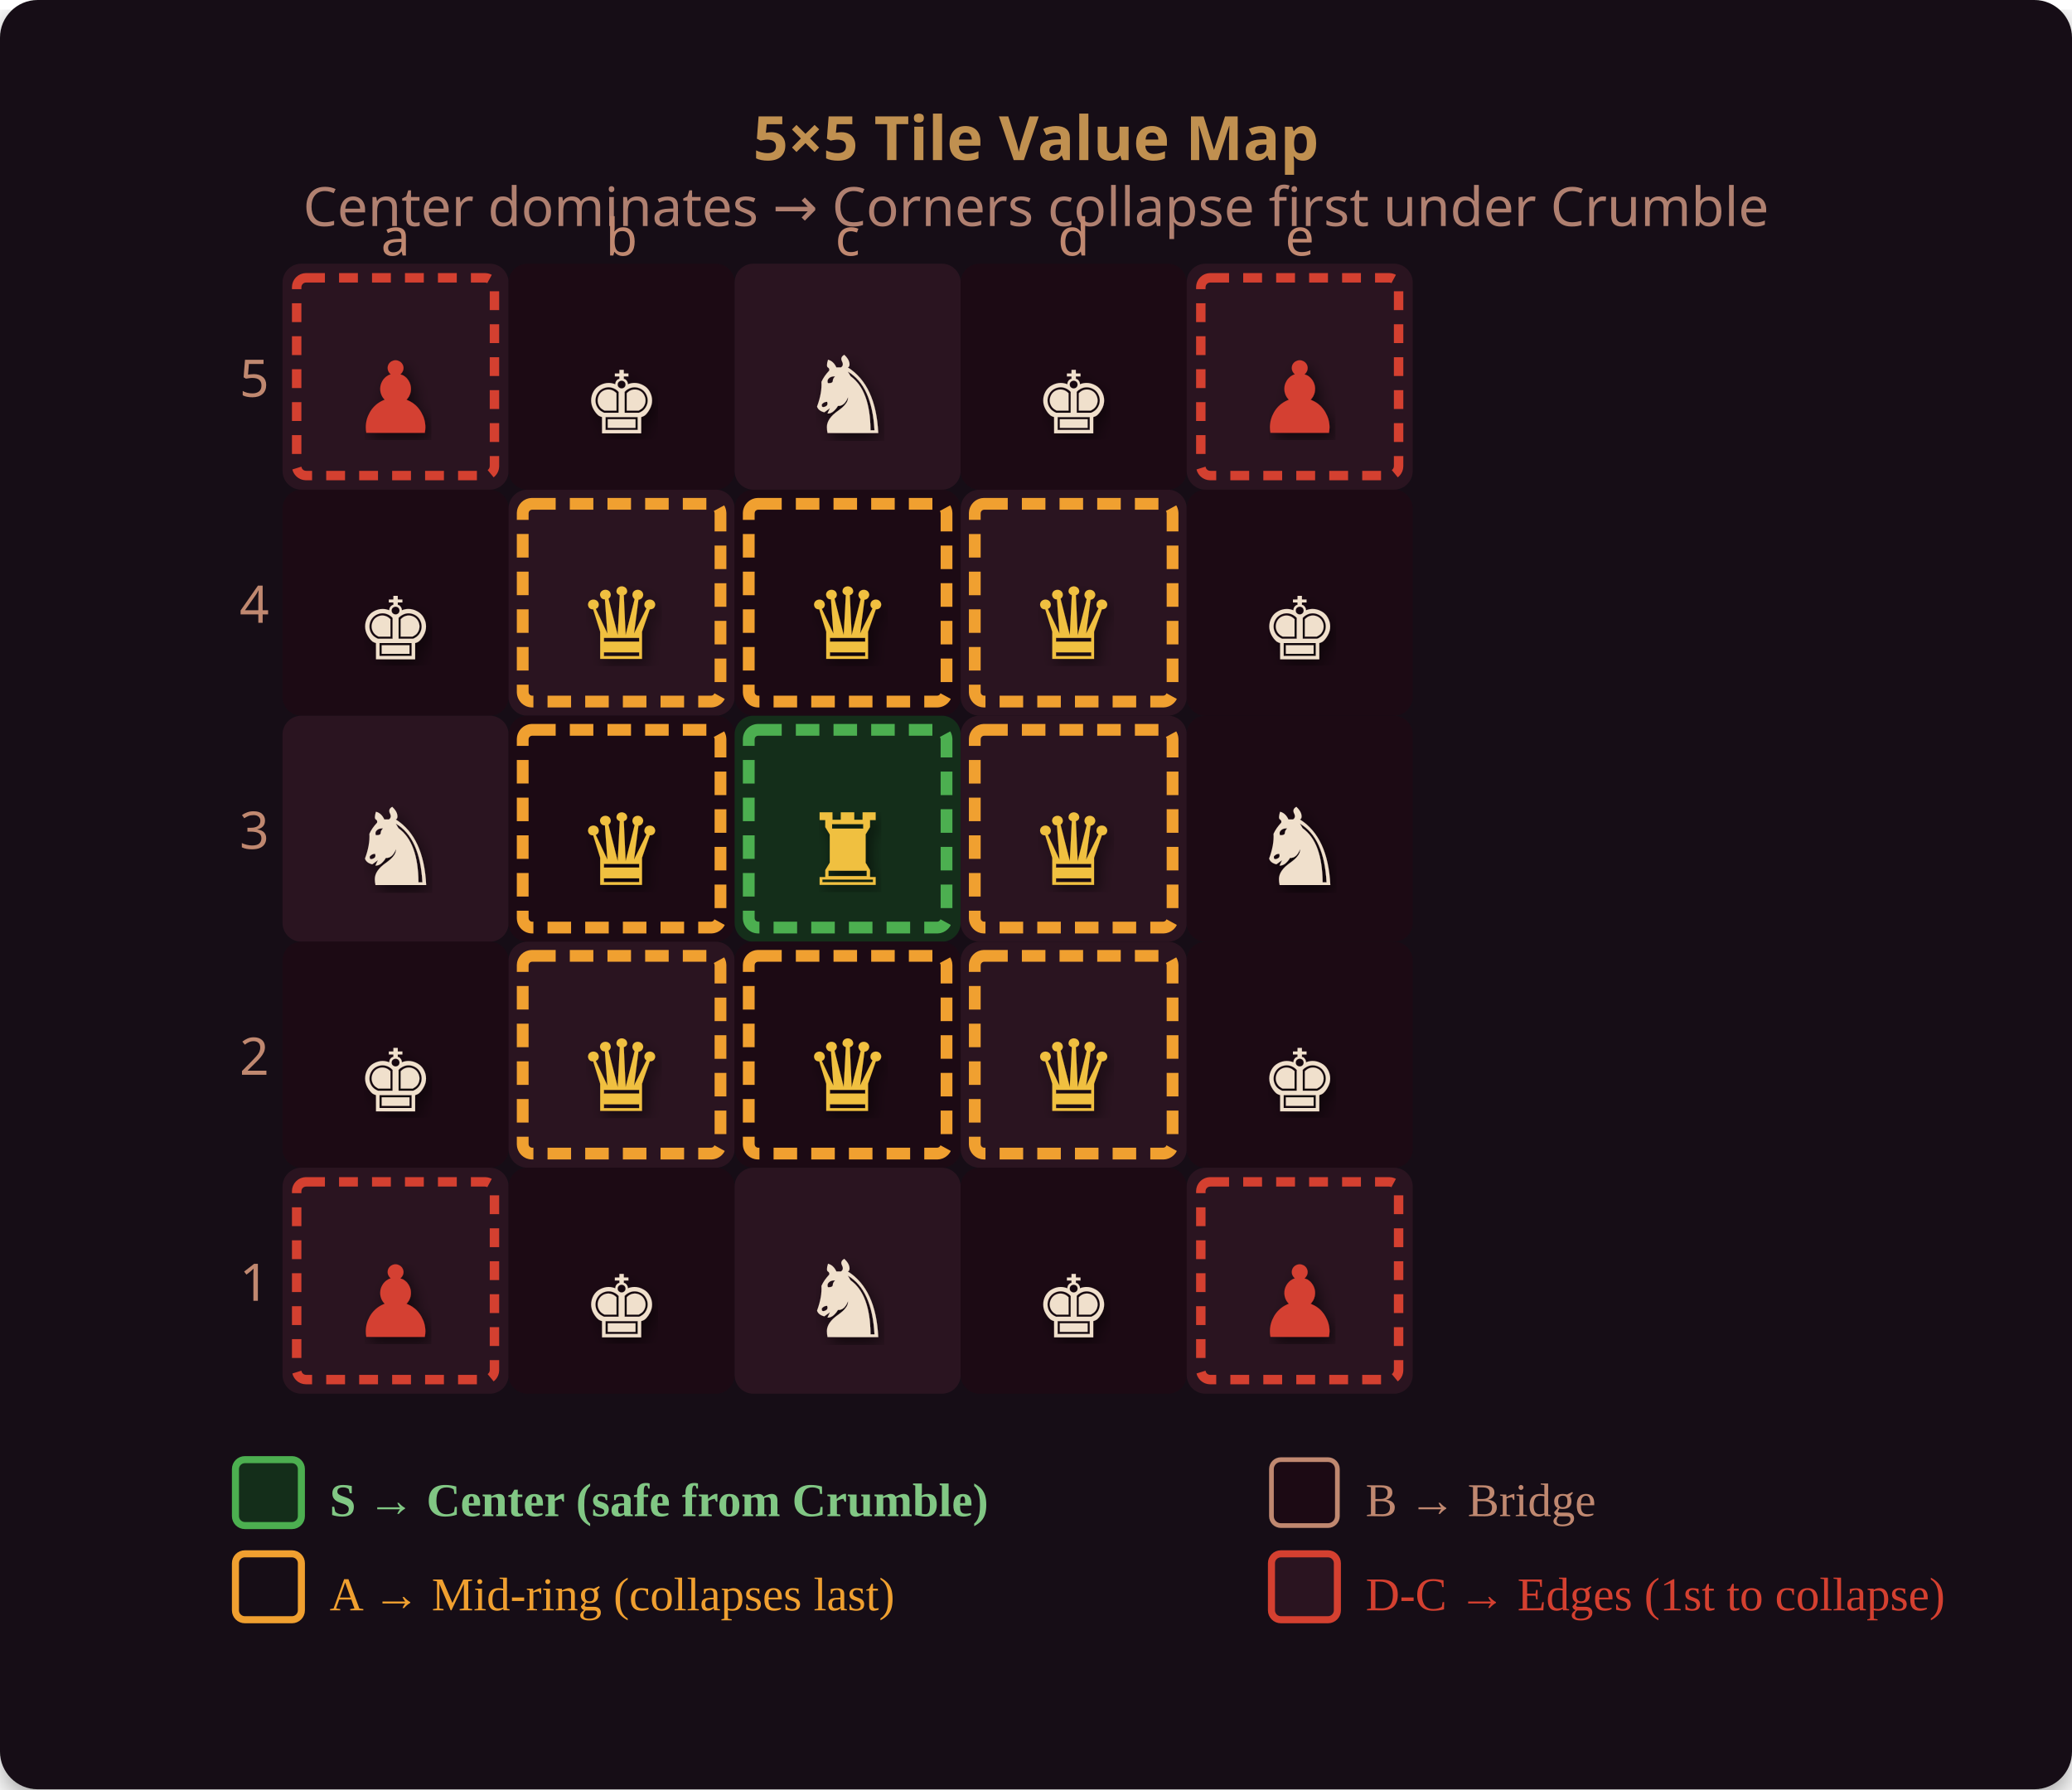
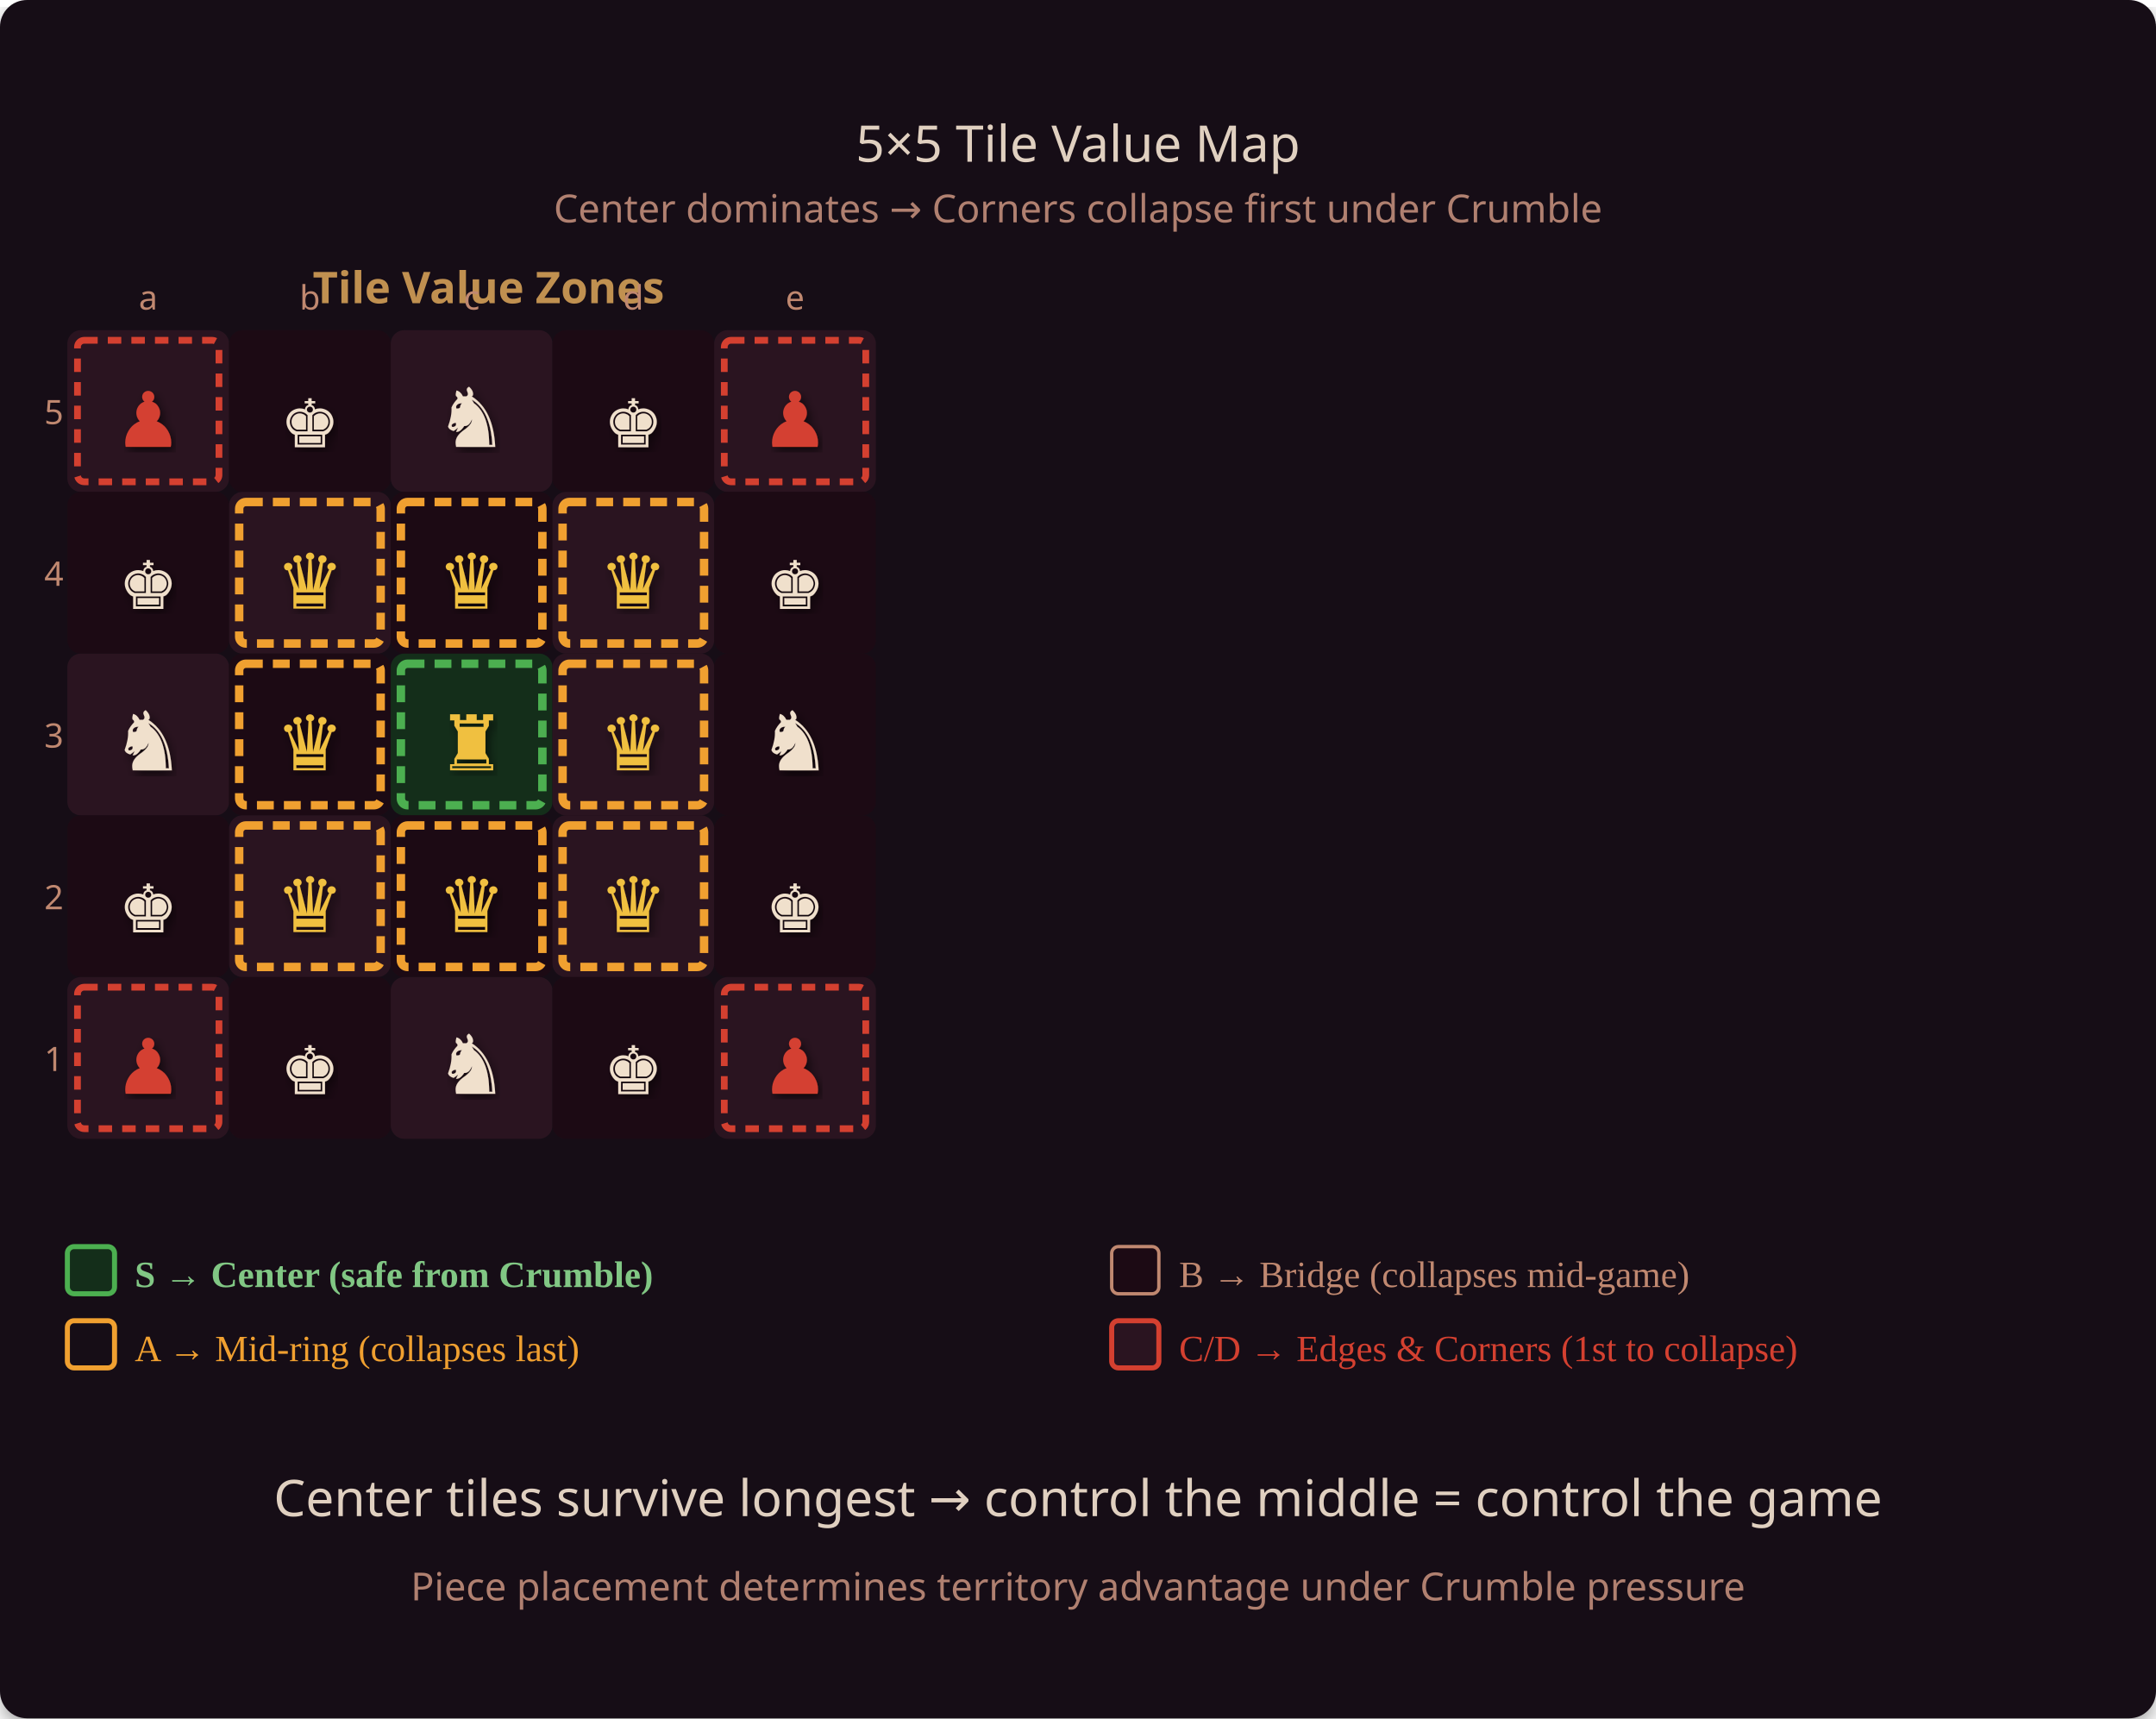
- <svg xmlns="http://www.w3.org/2000/svg" viewBox="0 0 440 380" width="100%" height="auto" style="max-width:440px;display:block;margin:0 auto">
+ <svg xmlns="http://www.w3.org/2000/svg" viewBox="0 0 640 510" width="100%" height="auto" style="max-width:640px;display:block;margin:0 auto">
  <defs>
    <filter id="g">
      <feDropShadow dx="0" dy="2" stdDeviation="4" flood-color="#000" flood-opacity="0.5" />
    </filter>
    <filter id="s">
      <feDropShadow dx="1" dy="1.5" stdDeviation="1.5" flood-color="#000" flood-opacity="0.6" />
    </filter>
    <style>
    .bg{fill:#120812}.cl{fill:#2A1420}.cd{fill:#1C0A14}.hl{fill:#142E1A}
    .sl{font:10px 'Segoe UI',monospace;fill:#C08870;text-anchor:middle;dominant-baseline:central}
-     .pw{font:26px 'Segoe UI',monospace;text-anchor:middle;dominant-baseline:central;filter:url(#s);fill:#F0E0CC}
-     .pb{font:26px 'Segoe UI',monospace;text-anchor:middle;dominant-baseline:central;filter:url(#s);fill:#D44030}
-     .ps{font:26px 'Segoe UI',monospace;text-anchor:middle;dominant-baseline:central;filter:url(#s);fill:#F0C040}
+     .pw{font:28px 'Segoe UI',monospace;text-anchor:middle;dominant-baseline:central;filter:url(#s);fill:#F0E0CC}
+     .pb{font:28px 'Segoe UI',monospace;text-anchor:middle;dominant-baseline:central;filter:url(#s);fill:#D44030}
+     .ps{font:28px 'Segoe UI',monospace;text-anchor:middle;dominant-baseline:central;filter:url(#s);fill:#F0C040}
    .l{font:15px Tahoma,sans-serif;fill:#E0D0C0}
    .ls{font:11.5px Tahoma,sans-serif;fill:#B08070}
    .tl{font:13px Tahoma,sans-serif;fill:#C09050;font-weight:700}
    .ho{fill:none;stroke:#F0A030;stroke-width:2.5;stroke-dasharray:5,3}
    .do{fill:none;stroke:#D44030;stroke-width:2;stroke-dasharray:4,3}
    .so{fill:none;stroke:#4CAF50;stroke-width:2.5;stroke-dasharray:5,3}
-     .lg{font:11px Tahoma,sans-serif;fill:#C08870;text-anchor:middle;dominant-baseline:central}
  </style>
  </defs>
-   <rect class="bg" width="440" height="380" rx="8" filter="url(#g)" />
-   <text x="220" y="34" class="tl" font-size="14" text-anchor="middle">5×5 Tile Value Map</text>
-   <text x="220" y="48" class="ls" text-anchor="middle">Center dominates → Corners collapse first under Crumble</text>
-   <g transform="translate(60,56)">
+   <rect class="bg" width="640" height="510" rx="8" filter="url(#g)" />
+   <text x="320" y="48" class="l" font-size="16" text-anchor="middle" font-weight="700">5×5 Tile Value Map</text>
+   <text x="320" y="66" class="ls" text-anchor="middle">Center dominates → Corners collapse first under Crumble</text>
+   <text x="145" y="90" class="tl" text-anchor="middle">Tile Value Zones</text>
+   <g transform="translate(20,98)">
    <rect x="0" y="0" width="48" height="48" class="cl" rx="4" />
-     <text x="24" y="27" class="pb">♟</text>
+     <text x="24" y="25" class="pb">♟</text>
    <rect x="48" y="0" width="48" height="48" class="cd" rx="4" />
-     <text x="72" y="27" class="pw">♚</text>
+     <text x="72" y="25" class="pw">♚</text>
    <rect x="96" y="0" width="48" height="48" class="cl" rx="4" />
-     <text x="120" y="27" class="pw">♞</text>
+     <text x="120" y="25" class="pw">♞</text>
    <rect x="144" y="0" width="48" height="48" class="cd" rx="4" />
-     <text x="168" y="27" class="pw">♚</text>
+     <text x="168" y="25" class="pw">♚</text>
    <rect x="192" y="0" width="48" height="48" class="cl" rx="4" />
-     <text x="216" y="27" class="pb">♟</text>
+     <text x="216" y="25" class="pb">♟</text>
    <rect x="0" y="48" width="48" height="48" class="cd" rx="4" />
-     <text x="24" y="75" class="pw">♚</text>
+     <text x="24" y="73" class="pw">♚</text>
    <rect x="48" y="48" width="48" height="48" class="cl" rx="4" />
-     <text x="72" y="75" class="ps">♛</text>
+     <text x="72" y="73" class="ps">♛</text>
    <rect x="96" y="48" width="48" height="48" class="cd" rx="4" />
-     <text x="120" y="75" class="ps">♛</text>
+     <text x="120" y="73" class="ps">♛</text>
    <rect x="144" y="48" width="48" height="48" class="cl" rx="4" />
-     <text x="168" y="75" class="ps">♛</text>
+     <text x="168" y="73" class="ps">♛</text>
    <rect x="192" y="48" width="48" height="48" class="cd" rx="4" />
-     <text x="216" y="75" class="pw">♚</text>
+     <text x="216" y="73" class="pw">♚</text>
    <rect x="0" y="96" width="48" height="48" class="cl" rx="4" />
-     <text x="24" y="123" class="pw">♞</text>
+     <text x="24" y="121" class="pw">♞</text>
    <rect x="48" y="96" width="48" height="48" class="cd" rx="4" />
-     <text x="72" y="123" class="ps">♛</text>
+     <text x="72" y="121" class="ps">♛</text>
    <rect x="96" y="96" width="48" height="48" class="hl" rx="4" />
-     <text x="120" y="123" class="ps" font-size="28">♜</text>
+     <text x="120" y="121" class="ps" font-size="30">♜</text>
    <rect x="144" y="96" width="48" height="48" class="cl" rx="4" />
-     <text x="168" y="123" class="ps">♛</text>
+     <text x="168" y="121" class="ps">♛</text>
    <rect x="192" y="96" width="48" height="48" class="cd" rx="4" />
-     <text x="216" y="123" class="pw">♞</text>
+     <text x="216" y="121" class="pw">♞</text>
    <rect x="0" y="144" width="48" height="48" class="cd" rx="4" />
-     <text x="24" y="171" class="pw">♚</text>
+     <text x="24" y="169" class="pw">♚</text>
    <rect x="48" y="144" width="48" height="48" class="cl" rx="4" />
-     <text x="72" y="171" class="ps">♛</text>
+     <text x="72" y="169" class="ps">♛</text>
    <rect x="96" y="144" width="48" height="48" class="cd" rx="4" />
-     <text x="120" y="171" class="ps">♛</text>
+     <text x="120" y="169" class="ps">♛</text>
    <rect x="144" y="144" width="48" height="48" class="cl" rx="4" />
-     <text x="168" y="171" class="ps">♛</text>
+     <text x="168" y="169" class="ps">♛</text>
    <rect x="192" y="144" width="48" height="48" class="cd" rx="4" />
-     <text x="216" y="171" class="pw">♚</text>
+     <text x="216" y="169" class="pw">♚</text>
    <rect x="0" y="192" width="48" height="48" class="cl" rx="4" />
-     <text x="24" y="219" class="pb">♟</text>
+     <text x="24" y="217" class="pb">♟</text>
    <rect x="48" y="192" width="48" height="48" class="cd" rx="4" />
-     <text x="72" y="219" class="pw">♚</text>
+     <text x="72" y="217" class="pw">♚</text>
    <rect x="96" y="192" width="48" height="48" class="cl" rx="4" />
-     <text x="120" y="219" class="pw">♞</text>
+     <text x="120" y="217" class="pw">♞</text>
    <rect x="144" y="192" width="48" height="48" class="cd" rx="4" />
-     <text x="168" y="219" class="pw">♚</text>
+     <text x="168" y="217" class="pw">♚</text>
    <rect x="192" y="192" width="48" height="48" class="cl" rx="4" />
-     <text x="216" y="219" class="pb">♟</text>
+     <text x="216" y="217" class="pb">♟</text>
    <rect x="99" y="99" width="42" height="42" class="so" rx="2" />
    <rect x="51" y="51" width="42" height="42" class="ho" rx="2" />
    <rect x="99" y="51" width="42" height="42" class="ho" rx="2" />
    <rect x="147" y="51" width="42" height="42" class="ho" rx="2" />
    <rect x="51" y="99" width="42" height="42" class="ho" rx="2" />
    <rect x="147" y="99" width="42" height="42" class="ho" rx="2" />
    <rect x="51" y="147" width="42" height="42" class="ho" rx="2" />
    <rect x="99" y="147" width="42" height="42" class="ho" rx="2" />
    <rect x="147" y="147" width="42" height="42" class="ho" rx="2" />
    <rect x="3" y="3" width="42" height="42" class="do" rx="2" />
    <rect x="195" y="3" width="42" height="42" class="do" rx="2" />
    <rect x="3" y="195" width="42" height="42" class="do" rx="2" />
    <rect x="195" y="195" width="42" height="42" class="do" rx="2" />
  </g>
-   <text x="84" y="50" class="lg">a</text>
-   <text x="132" y="50" class="lg">b</text>
-   <text x="180" y="50" class="lg">c</text>
-   <text x="228" y="50" class="lg">d</text>
-   <text x="276" y="50" class="lg">e</text>
-   <text x="54" y="80" class="lg">5</text>
-   <text x="54" y="128" class="lg">4</text>
-   <text x="54" y="176" class="lg">3</text>
-   <text x="54" y="224" class="lg">2</text>
-   <text x="54" y="272" class="lg">1</text>
-   <g transform="translate(50,310)">
+   <text x="44" y="88" class="sl">a</text>
+   <text x="92" y="88" class="sl">b</text>
+   <text x="140" y="88" class="sl">c</text>
+   <text x="188" y="88" class="sl">d</text>
+   <text x="236" y="88" class="sl">e</text>
+   <text x="16" y="122" class="sl">5</text>
+   <text x="16" y="170" class="sl">4</text>
+   <text x="16" y="218" class="sl">3</text>
+   <text x="16" y="266" class="sl">2</text>
+   <text x="16" y="314" class="sl">1</text>
+   <g transform="translate(20,370)">
    <rect x="0" y="0" width="14" height="14" fill="#142E1A" stroke="#4CAF50" stroke-width="1.5" rx="2" />
-     <text x="20" y="12" fill="#81C784" font-size="10" font-weight="bold">S → Center (safe from Crumble)</text>
-     <rect x="0" y="20" width="14" height="14" fill="none" stroke="#F0A030" stroke-width="1.5" rx="2" />
-     <text x="20" y="32" fill="#F0A030" font-size="10">A → Mid-ring (collapses last)</text>
-     <rect x="220" y="0" width="14" height="14" fill="#1C0A14" stroke="#C08870" stroke-width="1" rx="2" />
-     <text x="240" y="12" fill="#C08870" font-size="10">B → Bridge</text>
-     <rect x="220" y="20" width="14" height="14" fill="#2A1420" stroke="#D44030" stroke-width="1.5" rx="2" />
-     <text x="240" y="32" fill="#D44030" font-size="10">D-C → Edges (1st to collapse)</text>
+     <text x="20" y="12" fill="#81C784" font-size="11" font-weight="bold">S → Center (safe from Crumble)</text>
+     <rect x="0" y="22" width="14" height="14" fill="none" stroke="#F0A030" stroke-width="1.5" rx="2" />
+     <text x="20" y="34" fill="#F0A030" font-size="11">A → Mid-ring (collapses last)</text>
+     <rect x="310" y="0" width="14" height="14" fill="#1C0A14" stroke="#C08870" stroke-width="1" rx="2" />
+     <text x="330" y="12" fill="#C08870" font-size="11">B → Bridge (collapses mid-game)</text>
+     <rect x="310" y="22" width="14" height="14" fill="#2A1420" stroke="#D44030" stroke-width="1.5" rx="2" />
+     <text x="330" y="34" fill="#D44030" font-size="11">C/D → Edges &amp; Corners (1st to collapse)</text>
  </g>
+   <text x="320" y="450" class="l" text-anchor="middle">Center tiles survive longest → control the middle = control the game</text>
+   <text x="320" y="475" class="ls" text-anchor="middle">Piece placement determines territory advantage under Crumble pressure</text>
</svg>
